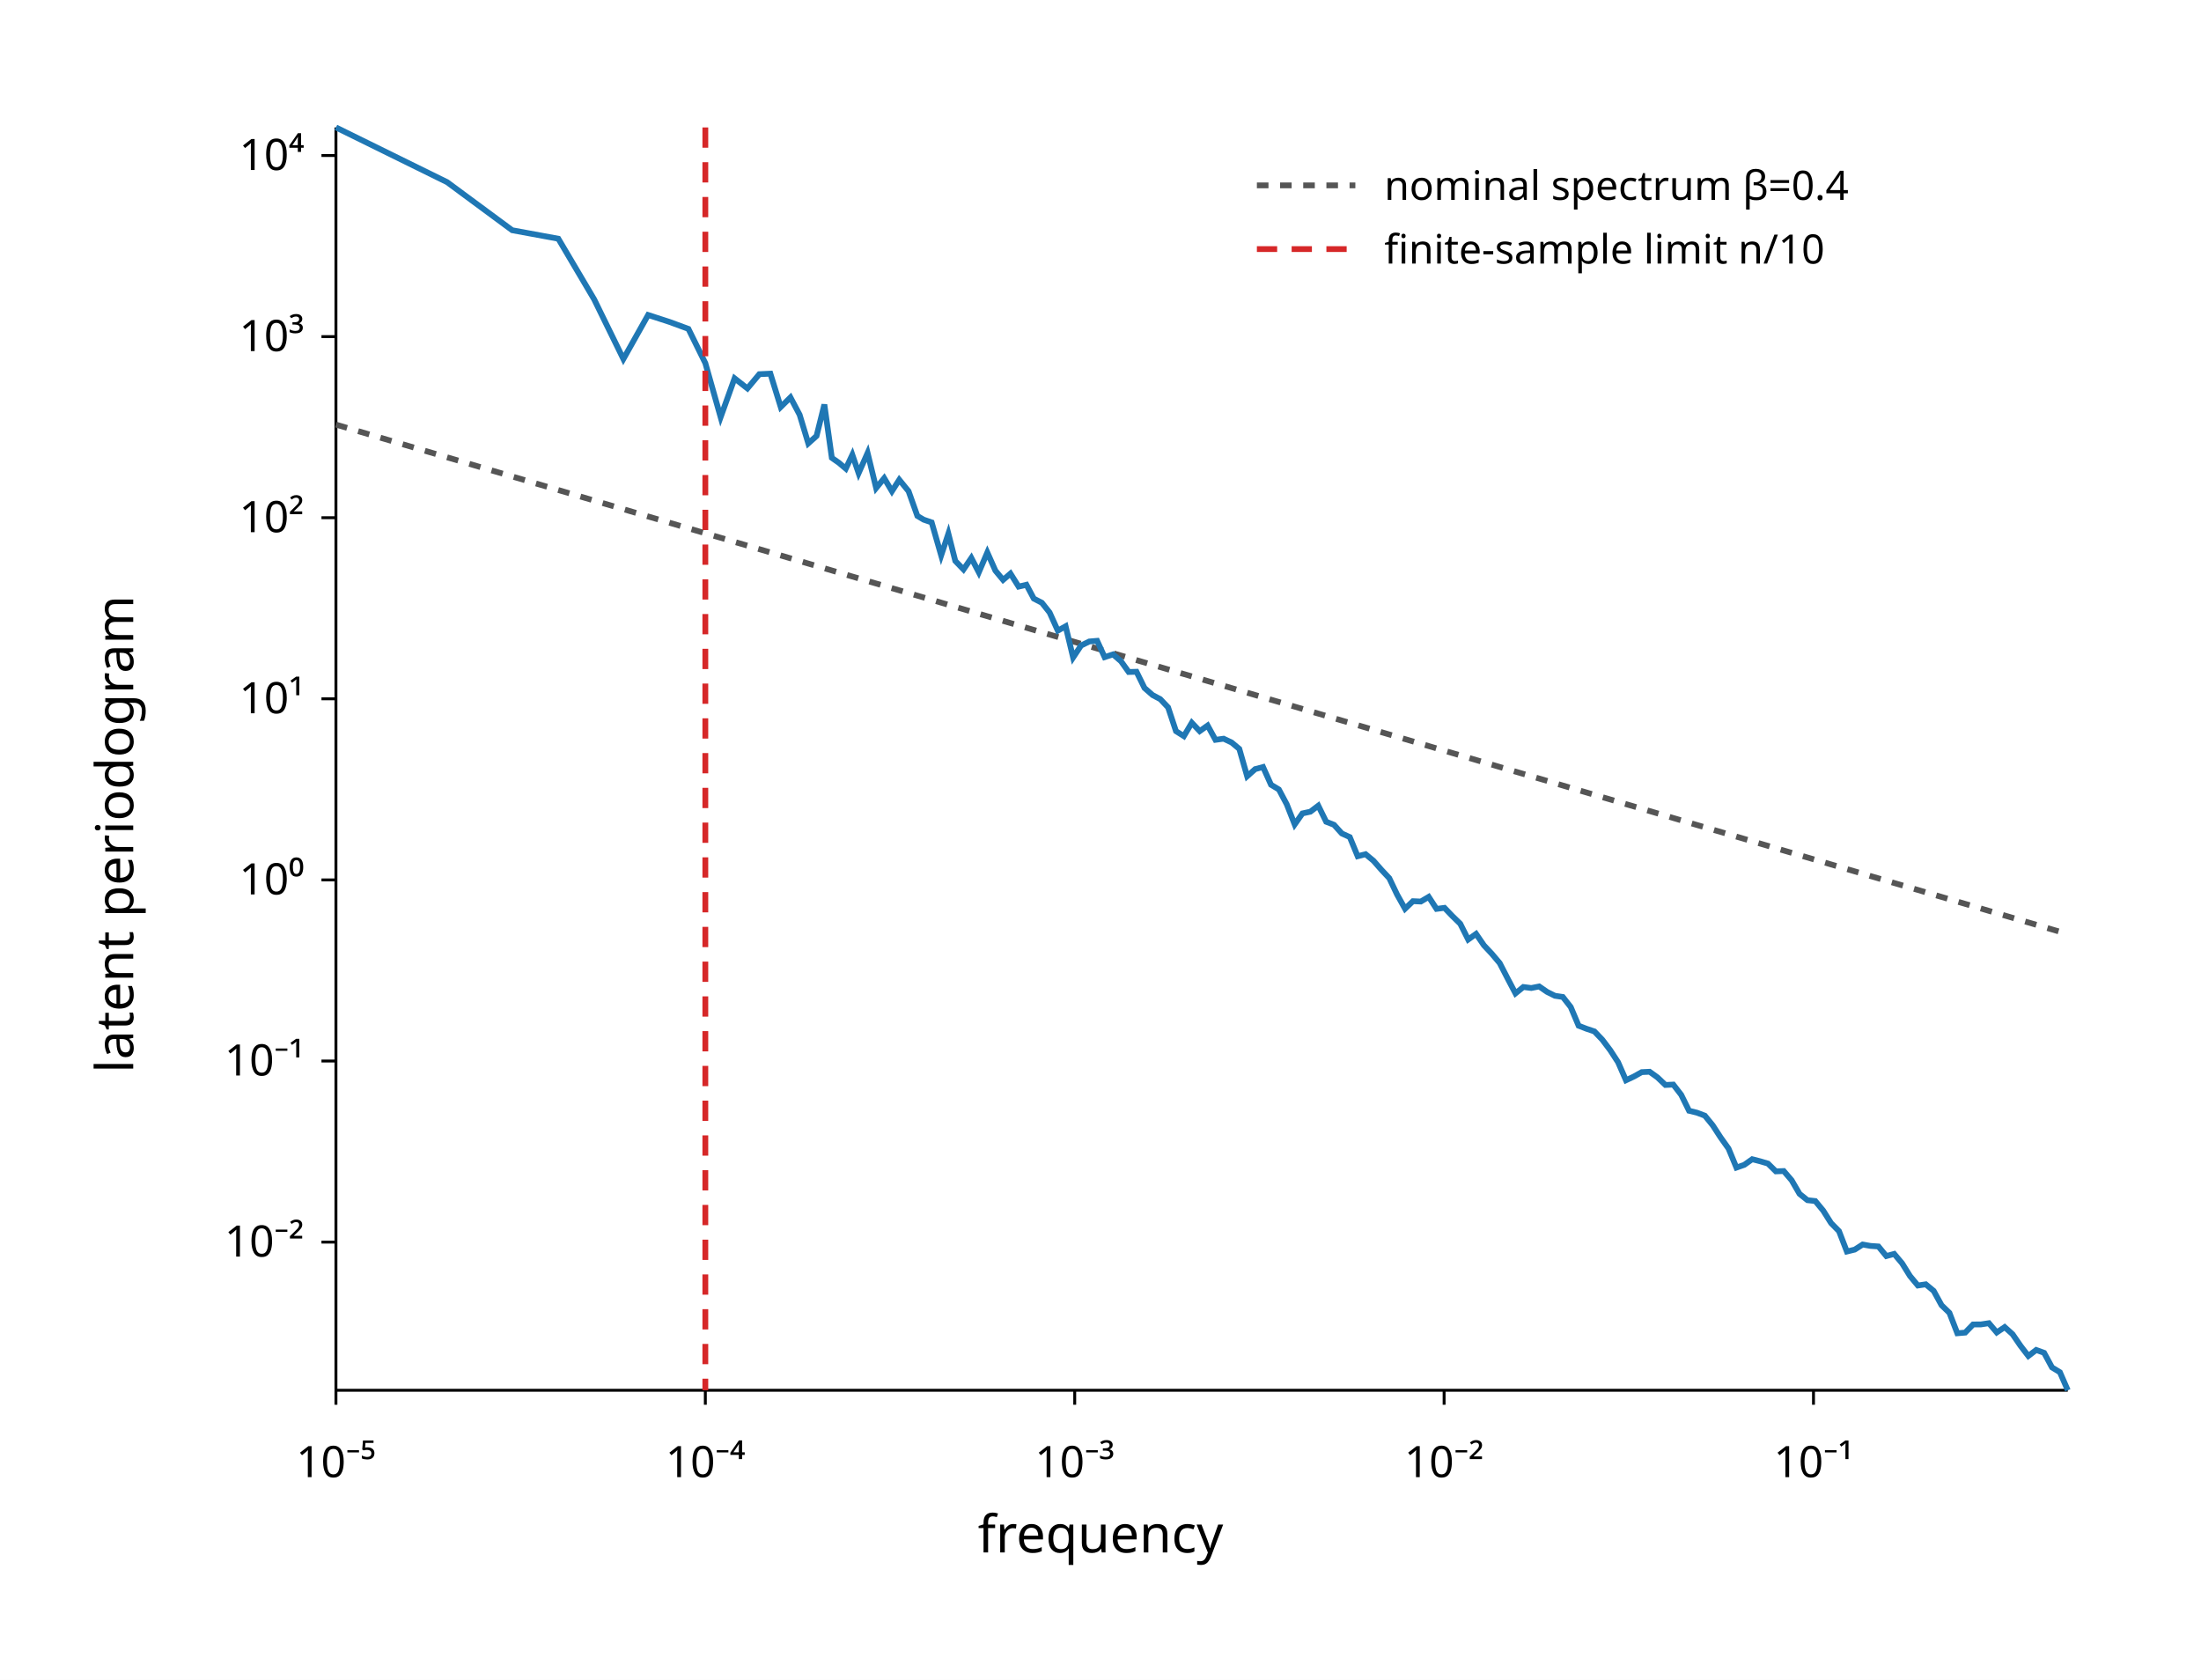
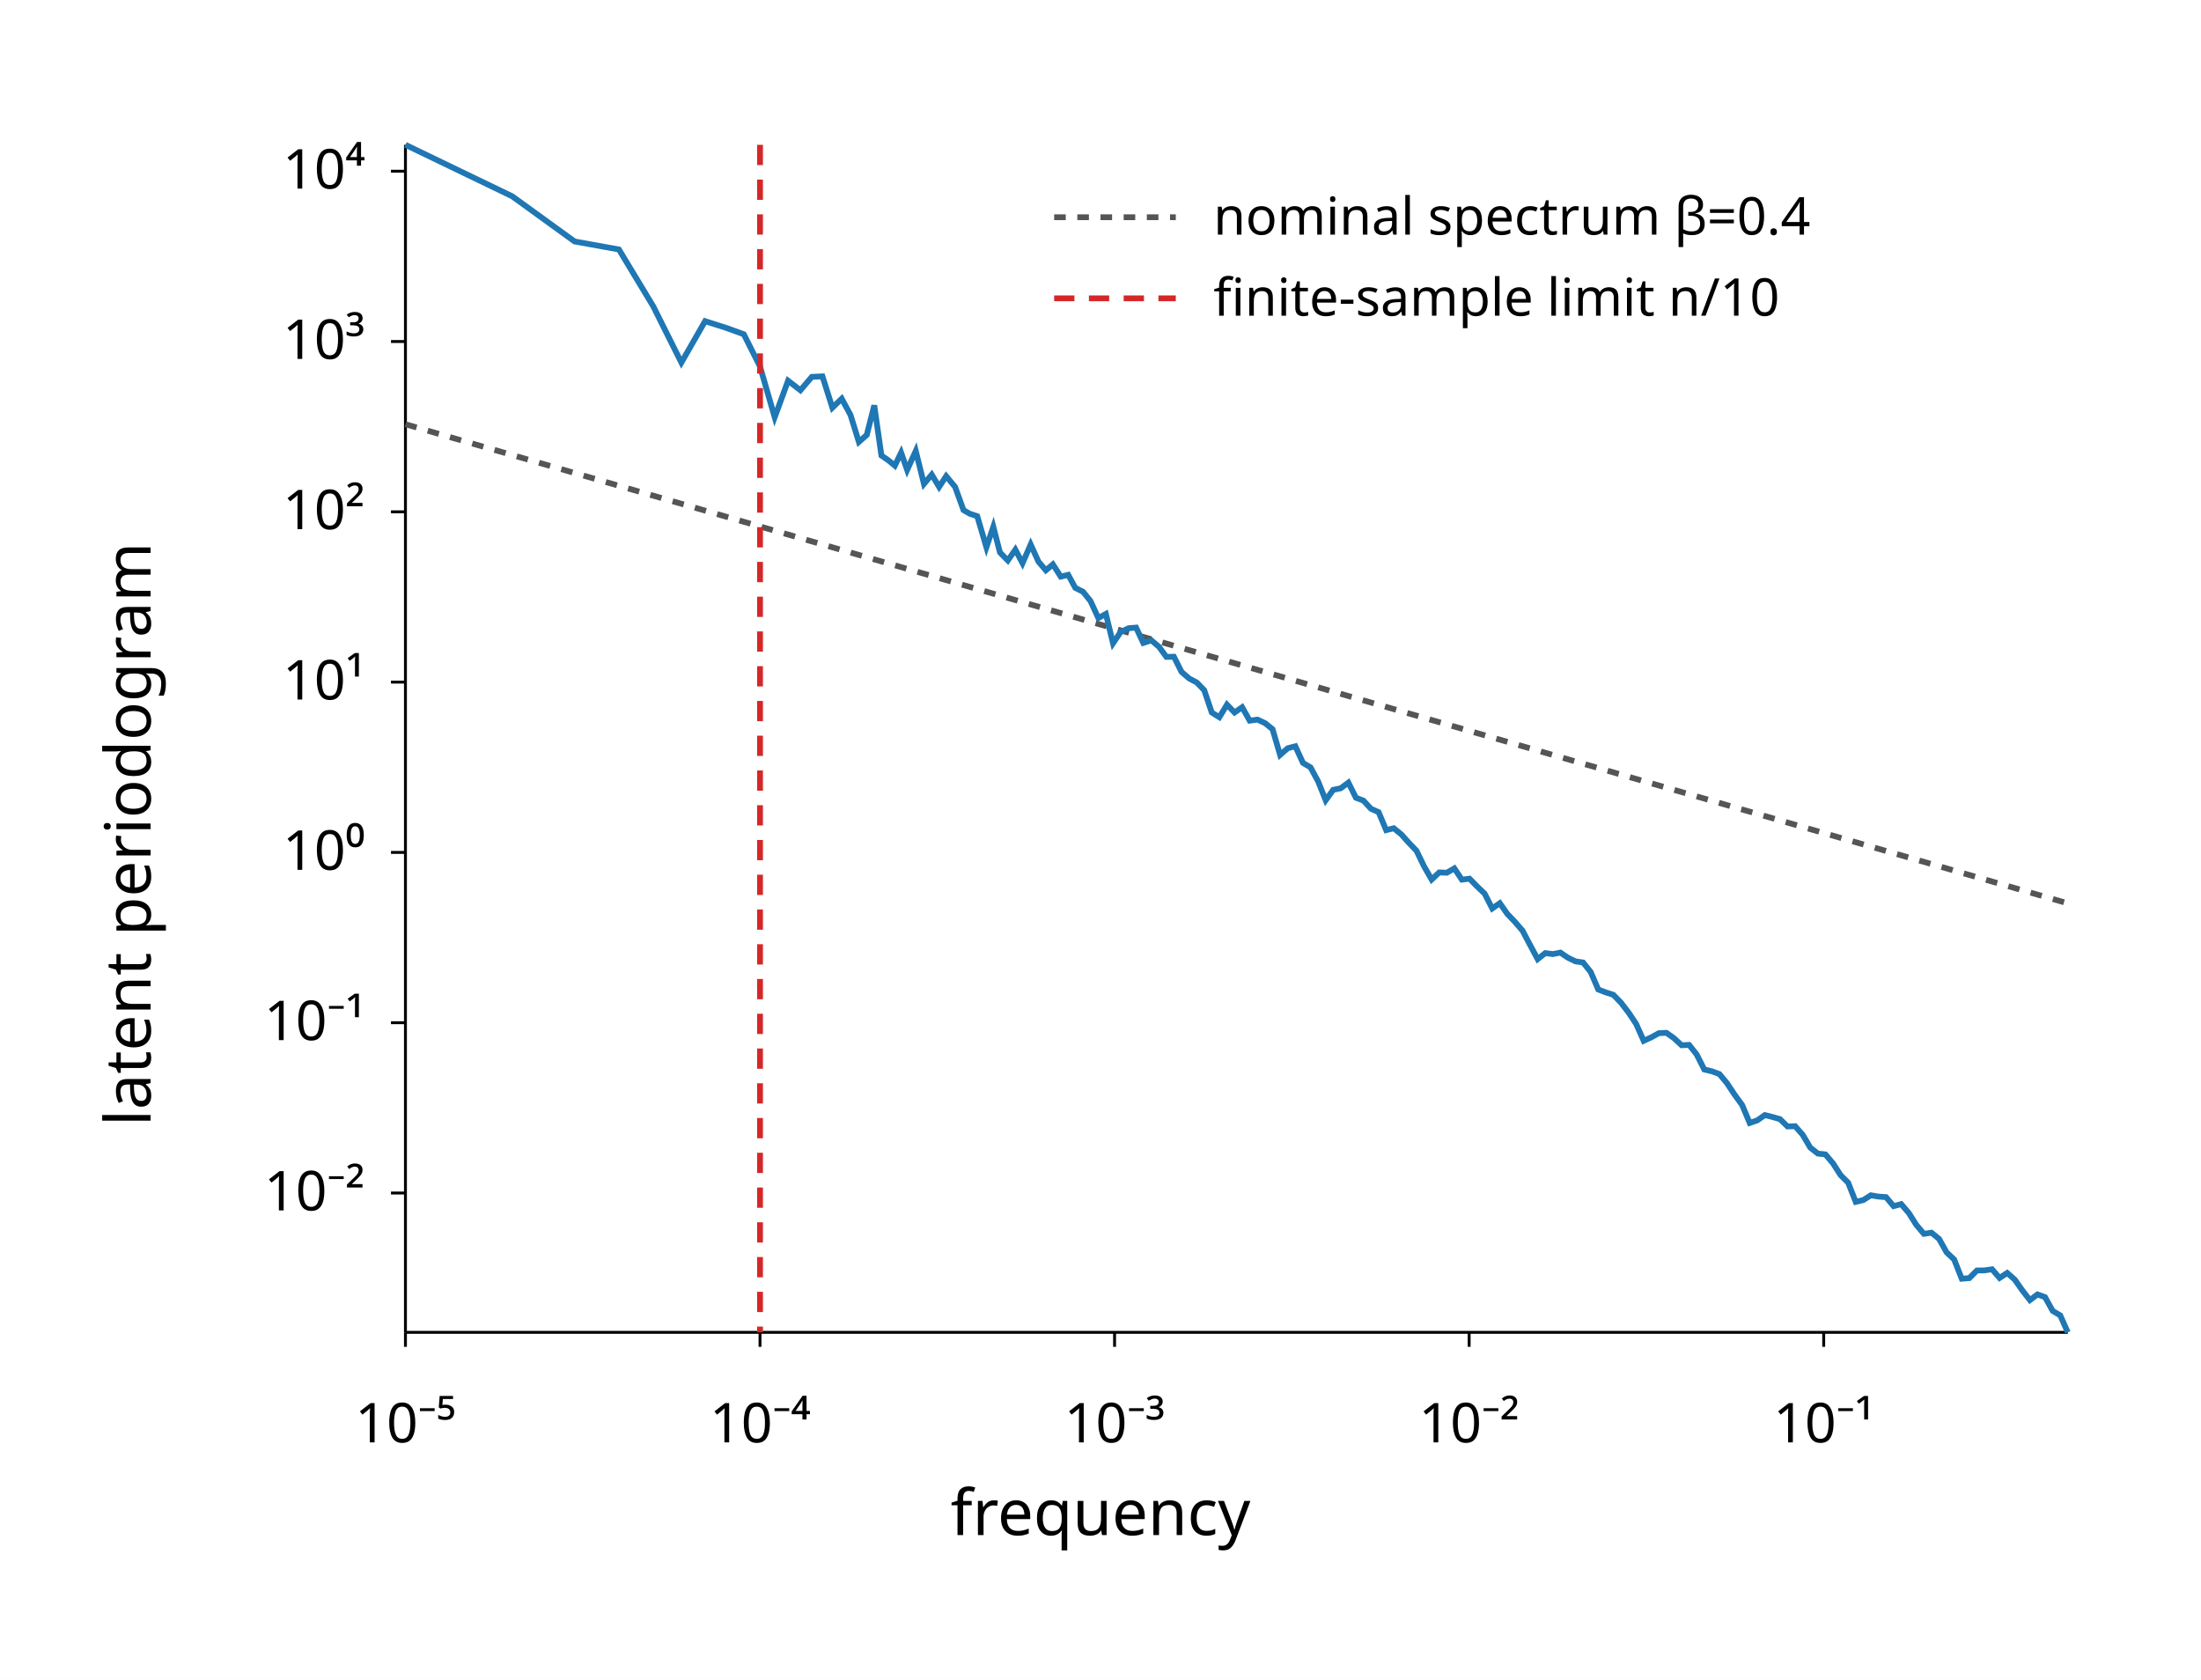
<svg xmlns="http://www.w3.org/2000/svg" width="760" height="580" viewBox="0 0 760 580">
  <rect width="100%" height="100%" fill="white" />
-   <line x1="116" y1="480" x2="714" y2="480" stroke="black" />
-   <line x1="116" y1="44" x2="116" y2="480" stroke="black" />
-   <line x1="116.0" y1="480" x2="116.0" y2="485" stroke="black" />
-   <text x="116.0" y="510" text-anchor="middle" font-family="sans-serif" font-size="15">10⁻⁵</text>
-   <line x1="243.549" y1="480" x2="243.549" y2="485" stroke="black" />
-   <text x="243.549" y="510" text-anchor="middle" font-family="sans-serif" font-size="15">10⁻⁴</text>
-   <line x1="371.099" y1="480" x2="371.099" y2="485" stroke="black" />
-   <text x="371.099" y="510" text-anchor="middle" font-family="sans-serif" font-size="15">10⁻³</text>
-   <line x1="498.648" y1="480" x2="498.648" y2="485" stroke="black" />
-   <text x="498.648" y="510" text-anchor="middle" font-family="sans-serif" font-size="15">10⁻²</text>
-   <line x1="626.197" y1="480" x2="626.197" y2="485" stroke="black" />
-   <text x="626.197" y="510" text-anchor="middle" font-family="sans-serif" font-size="15">10⁻¹</text>
-   <line x1="111" y1="428.847" x2="116" y2="428.847" stroke="black" />
-   <text x="105" y="433.847" text-anchor="end" font-family="sans-serif" font-size="15">10⁻²</text>
-   <line x1="111" y1="366.321" x2="116" y2="366.321" stroke="black" />
-   <text x="105" y="371.321" text-anchor="end" font-family="sans-serif" font-size="15">10⁻¹</text>
-   <line x1="111" y1="303.795" x2="116" y2="303.795" stroke="black" />
-   <text x="105" y="308.795" text-anchor="end" font-family="sans-serif" font-size="15">10⁰</text>
-   <line x1="111" y1="241.269" x2="116" y2="241.269" stroke="black" />
-   <text x="105" y="246.269" text-anchor="end" font-family="sans-serif" font-size="15">10¹</text>
-   <line x1="111" y1="178.743" x2="116" y2="178.743" stroke="black" />
-   <text x="105" y="183.743" text-anchor="end" font-family="sans-serif" font-size="15">10²</text>
-   <line x1="111" y1="116.217" x2="116" y2="116.217" stroke="black" />
-   <text x="105" y="121.217" text-anchor="end" font-family="sans-serif" font-size="15">10³</text>
-   <line x1="111" y1="53.691" x2="116" y2="53.691" stroke="black" />
-   <text x="105" y="58.691" text-anchor="end" font-family="sans-serif" font-size="15">10⁴</text>
-   <polyline fill="none" stroke="#555555" stroke-width="2" stroke-dasharray="4 4" points="116.0,146.6 154.4,157.89 176.86,164.5 192.79,169.19 205.15,172.82 215.25,175.79 223.79,178.31 231.19,180.48 237.71,182.4 243.55,184.12 248.83,185.67 253.65,187.09 258.08,188.39 262.19,189.6 266.01,190.72 269.58,191.77 272.94,192.76 276.11,193.69 279.1,194.57 281.95,195.41 284.65,196.2 287.23,196.96 289.69,197.69 292.05,198.38 294.31,199.05 296.48,199.68 299.58,200.6 302.53,201.46 305.31,202.28 307.98,203.07 310.51,203.81 313.73,204.76 316.76,205.65 318.94,206.29 321.7,207.1 324.98,208.07 327.47,208.8 329.86,209.5 332.7,210.34 335.4,211.13 337.98,211.89 340.92,212.76 343.71,213.58 346.37,214.36 348.91,215.11 351.73,215.93 354.42,216.73 356.97,217.48 359.76,218.3 362.42,219.08 365.26,219.91 367.96,220.71 370.54,221.47 373.27,222.27 376.12,223.11 378.84,223.91 381.42,224.67 384.33,225.52 387.1,226.34 389.73,227.11 392.43,227.91 395.19,228.72 397.99,229.54 400.65,230.32 403.34,231.12 406.06,231.92 408.79,232.72 411.53,233.52 414.26,234.33 416.99,235.13 419.7,235.93 422.51,236.75 425.29,237.57 427.93,238.35 430.64,239.15 433.41,239.96 436.13,240.76 438.88,241.57 441.59,242.36 444.31,243.17 447.05,243.97 449.72,244.76 452.47,245.57 455.2,246.37 457.93,247.17 460.63,247.97 463.32,248.76 466.08,249.57 468.8,250.37 471.53,251.17 474.27,251.98 476.99,252.78 479.71,253.58 482.41,254.37 485.16,255.18 487.89,255.98 490.61,256.78 493.33,257.58 496.03,258.38 498.78,259.19 501.5,259.99 504.22,260.79 506.96,261.59 509.68,262.39 512.4,263.19 515.12,263.99 517.85,264.8 520.58,265.6 523.29,266.4 526.01,267.2 528.75,268.0 531.48,268.8 534.2,269.6 536.91,270.4 539.64,271.2 542.37,272.01 545.09,272.81 547.81,273.61 550.54,274.41 553.26,275.21 555.99,276.01 558.72,276.82 561.44,277.62 564.16,278.42 566.89,279.22 569.61,280.02 572.34,280.82 575.06,281.62 577.78,282.42 580.51,283.22 583.23,284.03 585.95,284.83 588.68,285.63 591.4,286.43 594.13,287.23 596.86,288.03 599.58,288.84 602.3,289.64 605.03,290.44 607.75,291.24 610.47,292.04 613.2,292.84 615.92,293.64 618.65,294.44 621.37,295.24 624.1,296.05 626.82,296.85 629.54,297.65 632.27,298.45 635.0,299.25 637.72,300.05 640.44,300.85 643.17,301.65 645.89,302.46 648.62,303.26 651.34,304.06 654.06,304.86 656.79,305.66 659.51,306.46 662.24,307.26 664.96,308.07 667.69,308.87 670.41,309.67 673.13,310.47 675.86,311.27 678.58,312.07 681.31,312.87 684.03,313.67 686.76,314.48 689.48,315.28 692.21,316.08 694.93,316.88 697.65,317.68 700.38,318.48 703.1,319.28 705.83,320.08 708.55,320.89 711.28,321.69 714.0,322.49" />
-   <line x1="434" y1="64" x2="468" y2="64" stroke="#555555" stroke-width="2" stroke-dasharray="4 4" />
-   <text x="478" y="69" font-family="sans-serif" font-size="14">nominal spectrum β=0.4</text>
-   <polyline fill="none" stroke="#1f77b4" stroke-width="2" points="116.0,44.0 154.4,62.9 176.86,79.49 192.79,82.42 205.15,103.33 215.25,123.95 223.79,108.75 231.19,111.15 237.71,113.55 243.55,125.38 248.83,144.03 253.65,130.62 258.08,134.11 262.19,129.19 266.01,129.01 269.58,140.52 272.94,137.21 276.11,143.2 279.1,153.08 281.95,150.52 284.65,139.67 287.23,158.08 289.69,159.8 292.05,161.8 294.31,157.02 296.48,163.36 299.58,156.39 302.53,168.5 305.31,165.09 307.98,169.6 310.51,165.64 313.73,169.6 316.76,178.12 318.94,179.42 321.7,180.36 324.98,191.76 327.47,184.25 329.86,193.66 332.7,196.61 335.4,192.64 337.98,197.6 340.92,190.74 343.71,197.02 346.37,200.22 348.91,198.03 351.73,202.53 354.42,201.89 356.97,206.67 359.76,208.11 362.42,211.46 365.26,217.74 367.96,216.23 370.54,227.01 373.27,222.89 376.12,221.48 378.84,221.25 381.42,226.88 384.33,225.93 387.1,228.33 389.73,232.01 392.43,231.93 395.19,237.53 397.99,239.98 400.65,241.39 403.34,244.23 406.06,252.43 408.79,254.16 411.53,249.54 414.26,252.43 416.99,250.49 419.7,255.43 422.51,255.04 425.29,256.36 427.93,258.56 430.64,268.01 433.41,265.54 436.13,264.82 438.88,270.94 441.59,272.57 444.31,277.69 447.05,284.65 449.72,280.84 452.47,280.24 455.2,278.17 457.93,283.72 460.63,284.77 463.32,287.75 466.08,289.02 468.8,295.62 471.53,294.92 474.27,297.19 476.99,300.29 479.71,303.19 482.41,308.85 485.16,313.76 487.89,311.14 490.61,311.26 493.33,309.65 496.03,313.8 498.78,313.44 501.5,316.28 504.22,318.93 506.96,324.38 509.68,322.43 512.4,326.39 515.12,329.29 517.85,332.53 520.58,337.83 523.29,342.98 526.01,340.77 528.75,341.12 531.48,340.58 534.2,342.46 536.91,343.8 539.64,344.21 542.37,347.69 545.09,354.13 547.81,355.19 550.54,356.1 553.26,358.95 555.99,362.56 558.72,366.75 561.44,372.97 564.16,371.69 566.89,370.16 569.61,370.03 572.34,371.99 575.06,374.59 577.78,374.46 580.51,377.99 583.23,383.5 585.95,384.16 588.68,385.19 591.4,388.52 594.13,392.72 596.86,396.55 599.58,403.12 602.3,402.17 605.03,400.23 607.75,400.93 610.47,401.73 613.2,404.42 615.92,404.31 618.65,407.5 621.37,412.18 624.1,414.37 626.82,414.67 629.54,417.96 632.27,422.29 635.0,425.06 637.72,432.1 640.44,431.43 643.17,429.68 645.89,430.16 648.62,430.35 651.34,433.66 654.06,432.92 656.79,436.17 659.51,440.55 662.24,443.83 664.96,443.42 667.69,445.68 670.41,450.64 673.13,453.27 675.86,460.32 678.58,460.09 681.31,457.28 684.03,457.26 686.76,456.84 689.48,460.04 692.21,458.19 694.93,460.64 697.65,464.6 700.38,468.16 703.1,466.08 705.83,467.08 708.55,472.11 711.28,473.77 714.0,480.0" />
-   <line x1="243.55" y1="44" x2="243.55" y2="480" stroke="#d62728" stroke-width="2" stroke-dasharray="7 5" />
-   <line x1="434" y1="86" x2="468" y2="86" stroke="#d62728" stroke-width="2" stroke-dasharray="7 5" />
-   <text x="478" y="91" font-family="sans-serif" font-size="14">finite-sample limit n/10</text>
-   <text x="380.0" y="536" text-anchor="middle" font-family="sans-serif" font-size="18">frequency</text>
-   <text x="46" y="288.0" transform="rotate(-90 46 288.0)" text-anchor="middle" font-family="sans-serif" font-size="18">latent periodogram</text>
+   <line x1="140" y1="460" x2="714" y2="460" stroke="black" />
+   <line x1="140" y1="50" x2="140" y2="460" stroke="black" />
+   <line x1="140.0" y1="460" x2="140.0" y2="465" stroke="black" />
+   <text x="140.0" y="498" text-anchor="middle" font-family="sans-serif" font-size="19">10⁻⁵</text>
+   <line x1="262.43" y1="460" x2="262.43" y2="465" stroke="black" />
+   <text x="262.43" y="498" text-anchor="middle" font-family="sans-serif" font-size="19">10⁻⁴</text>
+   <line x1="384.861" y1="460" x2="384.861" y2="465" stroke="black" />
+   <text x="384.861" y="498" text-anchor="middle" font-family="sans-serif" font-size="19">10⁻³</text>
+   <line x1="507.291" y1="460" x2="507.291" y2="465" stroke="black" />
+   <text x="507.291" y="498" text-anchor="middle" font-family="sans-serif" font-size="19">10⁻²</text>
+   <line x1="629.721" y1="460" x2="629.721" y2="465" stroke="black" />
+   <text x="629.721" y="498" text-anchor="middle" font-family="sans-serif" font-size="19">10⁻¹</text>
+   <line x1="135" y1="411.897" x2="140" y2="411.897" stroke="black" />
+   <text x="126" y="417.897" text-anchor="end" font-family="sans-serif" font-size="19">10⁻²</text>
+   <line x1="135" y1="353.1" x2="140" y2="353.1" stroke="black" />
+   <text x="126" y="359.1" text-anchor="end" font-family="sans-serif" font-size="19">10⁻¹</text>
+   <line x1="135" y1="294.302" x2="140" y2="294.302" stroke="black" />
+   <text x="126" y="300.302" text-anchor="end" font-family="sans-serif" font-size="19">10⁰</text>
+   <line x1="135" y1="235.505" x2="140" y2="235.505" stroke="black" />
+   <text x="126" y="241.505" text-anchor="end" font-family="sans-serif" font-size="19">10¹</text>
+   <line x1="135" y1="176.708" x2="140" y2="176.708" stroke="black" />
+   <text x="126" y="182.708" text-anchor="end" font-family="sans-serif" font-size="19">10²</text>
+   <line x1="135" y1="117.911" x2="140" y2="117.911" stroke="black" />
+   <text x="126" y="123.911" text-anchor="end" font-family="sans-serif" font-size="19">10³</text>
+   <line x1="135" y1="59.113" x2="140" y2="59.113" stroke="black" />
+   <text x="126" y="65.113" text-anchor="end" font-family="sans-serif" font-size="19">10⁴</text>
+   <polyline fill="none" stroke="#555555" stroke-width="2" stroke-dasharray="4 4" points="140.0,146.48 176.86,157.1 198.41,163.31 213.71,167.72 225.58,171.14 235.27,173.93 243.47,176.3 250.57,178.34 256.83,180.15 262.43,181.76 267.5,183.22 272.12,184.55 276.38,185.78 280.32,186.92 283.99,187.97 287.42,188.96 290.64,189.89 293.68,190.77 296.56,191.6 299.29,192.38 301.88,193.13 304.35,193.84 306.72,194.52 308.98,195.17 311.15,195.8 313.24,196.4 316.21,197.26 319.04,198.07 321.72,198.84 324.28,199.58 326.71,200.28 329.79,201.17 332.7,202.01 334.79,202.61 337.44,203.38 340.6,204.28 342.99,204.97 345.28,205.63 348.0,206.42 350.6,207.17 353.07,207.88 355.89,208.69 358.57,209.46 361.13,210.2 363.56,210.9 366.27,211.68 368.85,212.43 371.3,213.13 373.98,213.9 376.53,214.64 379.25,215.42 381.85,216.17 384.32,216.88 386.94,217.64 389.68,218.43 392.29,219.18 394.77,219.9 397.56,220.7 400.22,221.47 402.75,222.19 405.34,222.94 407.99,223.7 410.67,224.48 413.23,225.21 415.81,225.96 418.42,226.71 421.04,227.47 423.67,228.22 426.29,228.98 428.91,229.73 431.52,230.48 434.21,231.26 436.87,232.03 439.41,232.76 442.01,233.51 444.67,234.27 447.28,235.03 449.92,235.79 452.52,236.54 455.13,237.29 457.76,238.05 460.33,238.79 462.96,239.55 465.59,240.3 468.2,241.06 470.8,241.8 473.38,242.55 476.03,243.31 478.64,244.06 481.26,244.82 483.89,245.57 486.51,246.33 489.11,247.08 491.7,247.83 494.35,248.59 496.96,249.34 499.57,250.09 502.18,250.85 504.78,251.59 507.42,252.35 510.03,253.11 512.64,253.86 515.27,254.62 517.88,255.37 520.49,256.12 523.1,256.87 525.72,257.63 528.35,258.38 530.95,259.13 533.56,259.89 536.18,260.64 538.8,261.4 541.41,262.15 544.02,262.9 546.63,263.65 549.26,264.41 551.87,265.16 554.48,265.92 557.1,266.67 559.71,267.42 562.33,268.18 564.95,268.93 567.56,269.69 570.18,270.44 572.79,271.19 575.41,271.95 578.02,272.7 580.64,273.45 583.25,274.2 585.86,274.96 588.48,275.71 591.09,276.47 593.71,277.22 596.32,277.97 598.94,278.73 601.56,279.48 604.17,280.23 606.79,280.99 609.4,281.74 612.02,282.49 614.63,283.25 617.24,284.0 619.86,284.75 622.48,285.51 625.09,286.26 627.71,287.02 630.32,287.77 632.93,288.52 635.55,289.28 638.17,290.03 640.78,290.78 643.39,291.54 646.01,292.29 648.62,293.04 651.24,293.8 653.85,294.55 656.47,295.3 659.09,296.06 661.7,296.81 664.31,297.56 666.93,298.32 669.55,299.07 672.16,299.82 674.77,300.58 677.39,301.33 680.0,302.09 682.62,302.84 685.23,303.59 687.85,304.35 690.46,305.1 693.08,305.85 695.7,306.61 698.31,307.36 700.92,308.11 703.54,308.87 706.15,309.62 708.77,310.37 711.39,311.13 714.0,311.88" />
+   <line x1="364" y1="75" x2="406" y2="75" stroke="#555555" stroke-width="2" stroke-dasharray="4 4" />
+   <text x="419" y="81" font-family="sans-serif" font-size="18">nominal spectrum β=0.4</text>
+   <polyline fill="none" stroke="#1f77b4" stroke-width="2" points="140.0,50.0 176.86,67.77 198.41,83.37 213.71,86.13 225.58,105.79 235.27,125.18 243.47,110.89 250.57,113.14 256.83,115.4 262.43,126.53 267.5,144.06 272.12,131.45 276.38,134.74 280.32,130.11 283.99,129.94 287.42,140.77 290.64,137.65 293.68,143.28 296.56,152.58 299.29,150.17 301.88,139.96 304.35,157.28 306.72,158.9 308.98,160.77 311.15,156.28 313.24,162.25 316.21,155.69 319.04,167.08 321.72,163.87 324.28,168.11 326.71,164.39 329.79,168.11 332.7,176.12 334.79,177.34 337.44,178.22 340.6,188.95 342.99,181.88 345.28,190.74 348.0,193.51 350.6,189.78 353.07,194.44 355.89,187.99 358.57,193.89 361.13,196.9 363.56,194.85 366.27,199.08 368.85,198.47 371.3,202.97 373.98,204.32 376.53,207.48 379.25,213.38 381.85,211.96 384.32,222.1 386.94,218.22 389.68,216.9 392.29,216.68 394.77,221.98 397.56,221.08 400.22,223.34 402.75,226.8 405.34,226.73 407.99,231.99 410.67,234.29 413.23,235.62 415.81,238.29 418.42,246.0 421.04,247.63 423.67,243.28 426.29,246.0 428.91,244.18 431.52,248.82 434.21,248.45 436.87,249.7 439.41,251.77 442.01,260.65 444.67,258.33 447.28,257.65 449.92,263.41 452.52,264.94 455.13,269.76 457.76,276.3 460.33,272.71 462.96,272.15 465.59,270.2 468.2,275.43 470.8,276.42 473.38,279.22 476.03,280.4 478.64,286.61 481.26,285.96 483.89,288.1 486.51,291.01 489.11,293.73 491.7,299.06 494.35,303.67 496.96,301.21 499.57,301.32 502.18,299.81 504.78,303.71 507.42,303.37 510.03,306.04 512.64,308.53 515.27,313.66 517.88,311.83 520.49,315.55 523.1,318.28 525.72,321.32 528.35,326.3 530.95,331.15 533.56,329.07 536.18,329.4 538.8,328.89 541.41,330.66 544.02,331.92 546.63,332.3 549.26,335.58 551.87,341.63 554.48,342.63 557.1,343.48 559.71,346.17 562.33,349.57 564.95,353.51 567.56,359.35 570.18,358.15 572.79,356.71 575.41,356.59 578.02,358.44 580.64,360.87 583.25,360.76 585.86,364.07 588.48,369.25 591.09,369.87 593.71,370.84 596.32,373.97 598.94,377.92 601.56,381.53 604.17,387.71 606.79,386.81 609.4,384.99 612.02,385.64 614.63,386.4 617.24,388.92 619.86,388.82 622.48,391.82 625.09,396.23 627.71,398.28 630.32,398.57 632.93,401.66 635.55,405.73 638.17,408.34 640.78,414.96 643.39,414.33 646.01,412.68 648.62,413.13 651.24,413.31 653.85,416.43 656.47,415.73 659.09,418.78 661.7,422.9 664.31,425.99 666.93,425.6 669.55,427.73 672.16,432.39 674.77,434.86 677.39,441.49 680.0,441.28 682.62,438.64 685.23,438.61 687.85,438.22 690.46,441.23 693.08,439.49 695.7,441.8 698.31,445.52 700.92,448.87 703.54,446.91 706.15,447.85 708.77,452.58 711.39,454.14 714.0,460.0" />
+   <line x1="262.44" y1="50" x2="262.44" y2="460" stroke="#d62728" stroke-width="2" stroke-dasharray="7 5" />
+   <line x1="364" y1="103" x2="406" y2="103" stroke="#d62728" stroke-width="2" stroke-dasharray="7 5" />
+   <text x="419" y="109" font-family="sans-serif" font-size="18">finite-sample limit n/10</text>
+   <text x="380.0" y="530" text-anchor="middle" font-family="sans-serif" font-size="22">frequency</text>
+   <text x="52" y="288.0" transform="rotate(-90 52 288.0)" text-anchor="middle" font-family="sans-serif" font-size="22">latent periodogram</text>
</svg>
